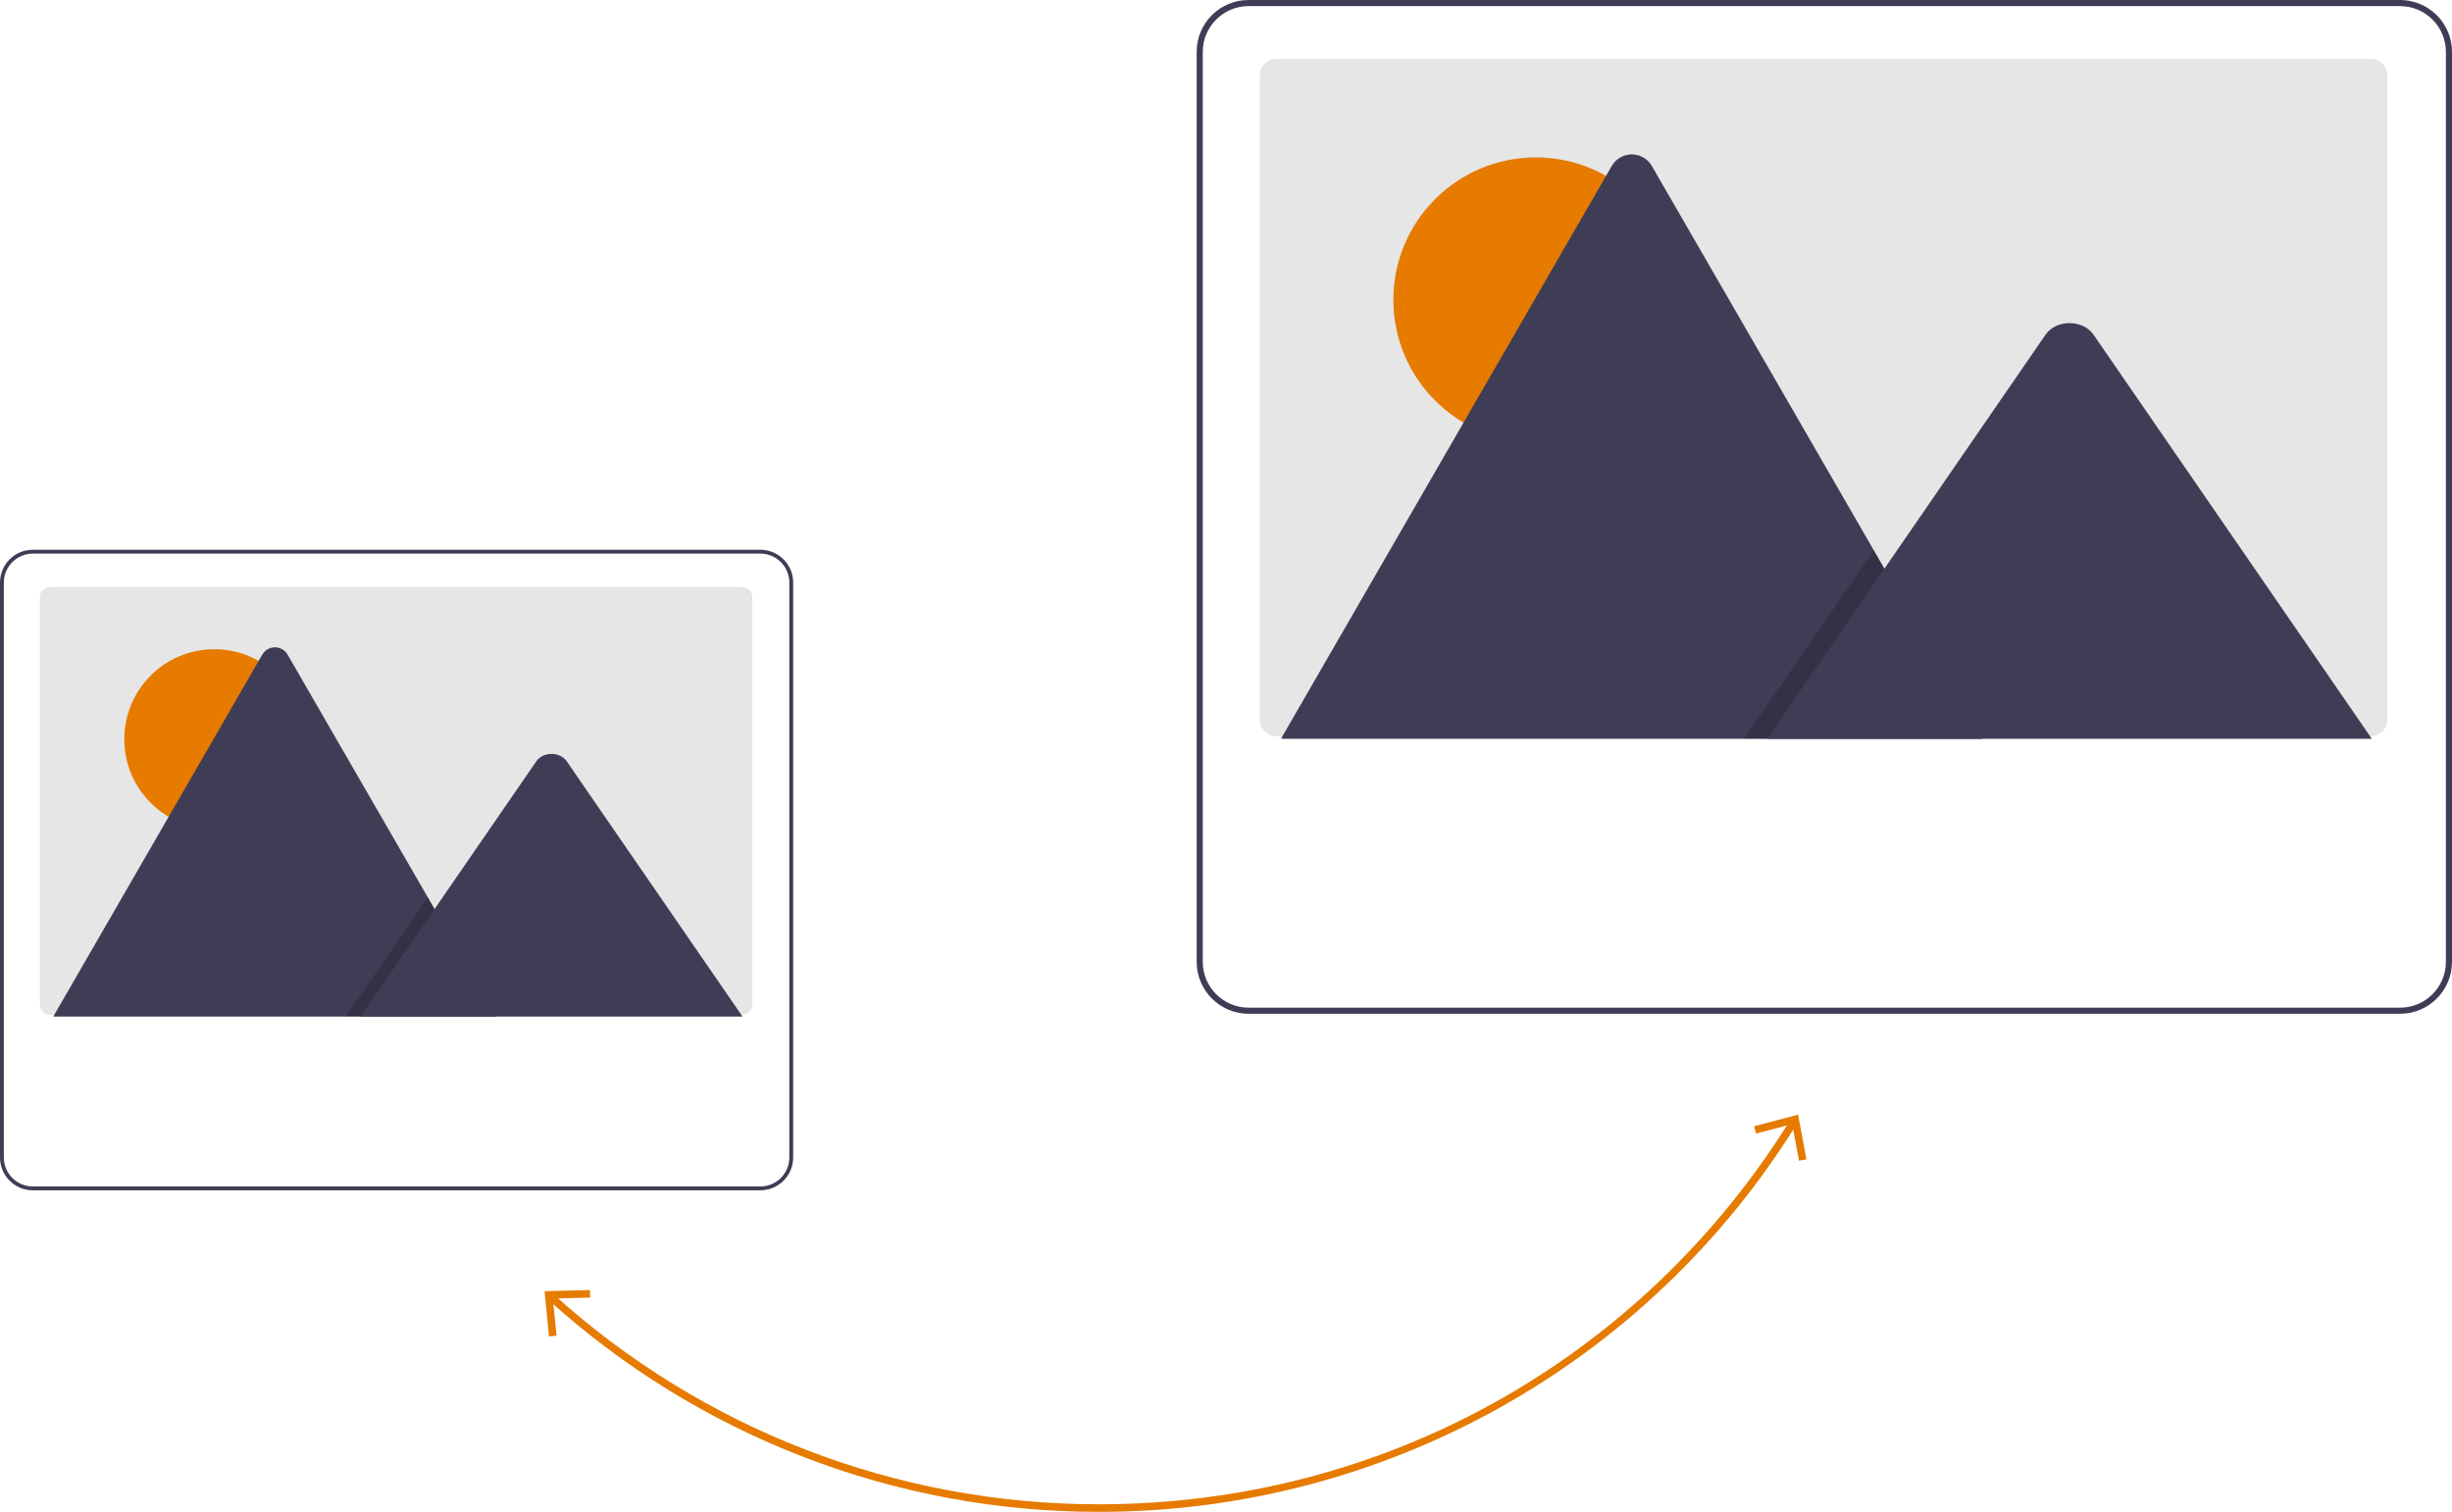
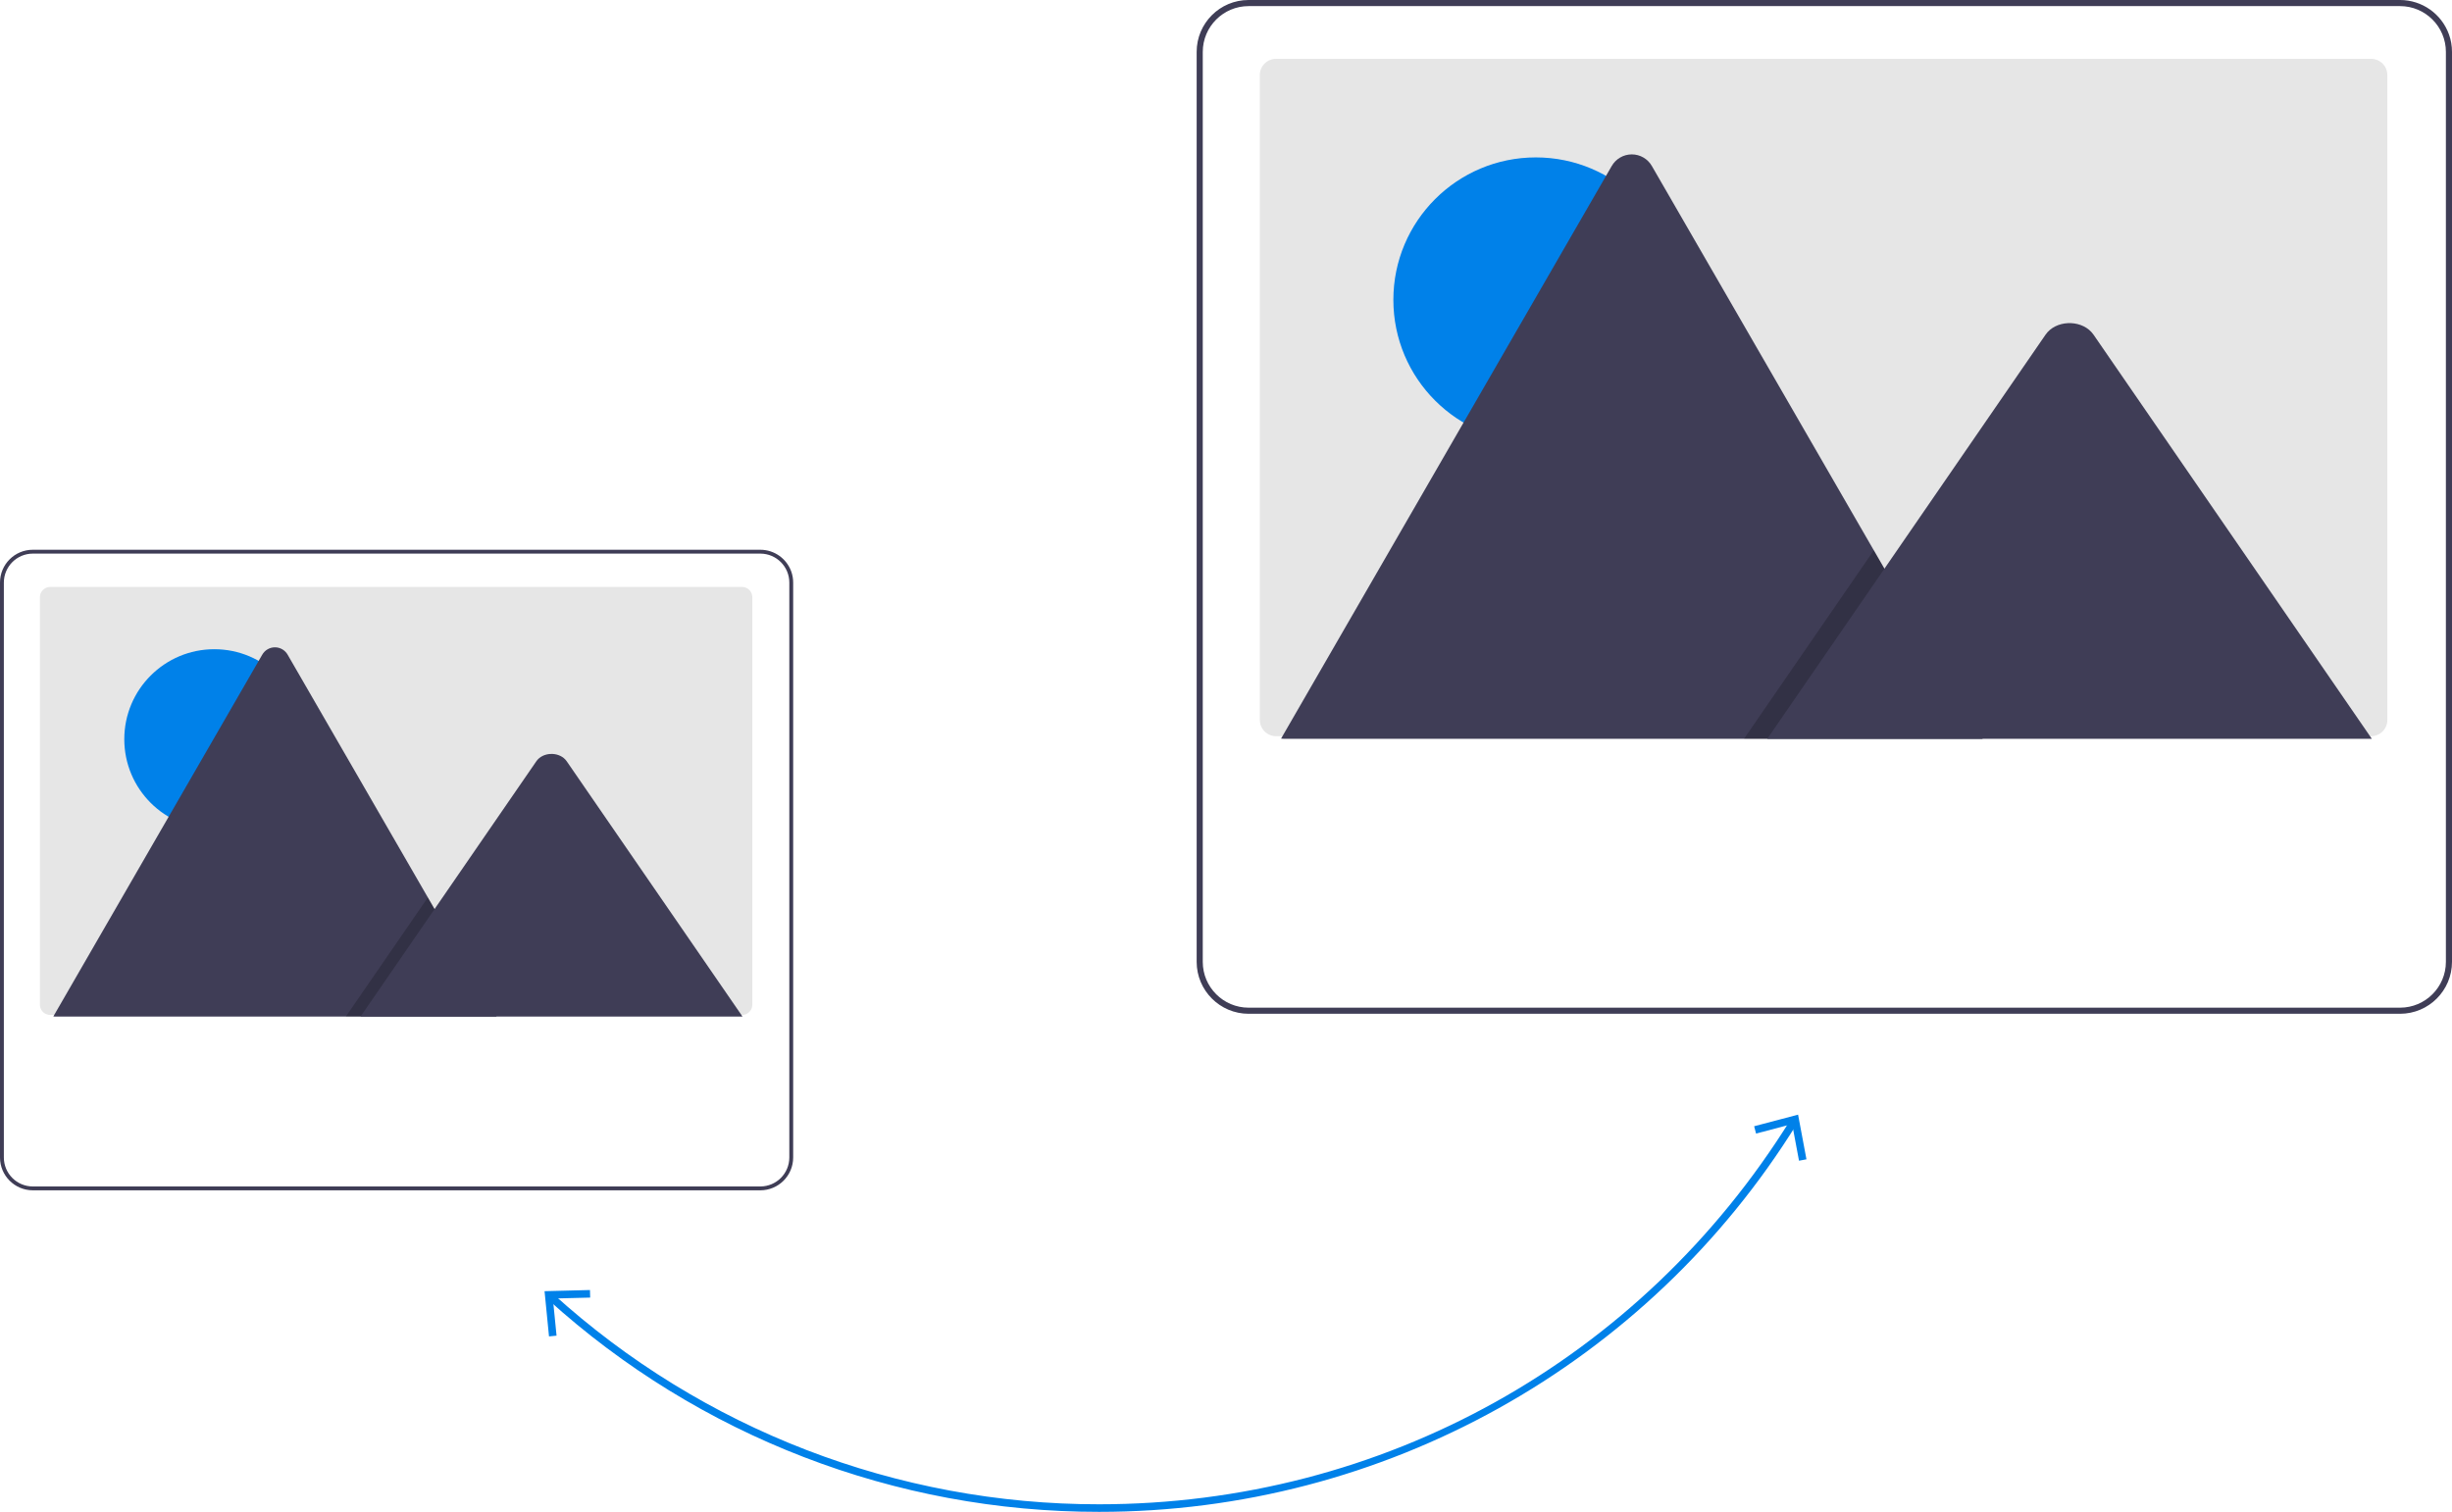
<svg xmlns="http://www.w3.org/2000/svg" data-name="Layer 1" width="972.048" height="599.5" viewBox="0 0 972.048 599.5">
-   <path d="M549.696,749.75a324.768,324.768,0,0,1-218.454-84.192,1.5,1.5,0,0,1,2.014-2.224A321.772,321.772,0,0,0,549.696,746.75c112.298,0,214.773-57.017,274.12-152.52a1.5,1.5,0,1,1,2.548,1.583,325.289,325.289,0,0,1-276.668,153.937Z" transform="translate(-113.9759 -150.25)" fill="#e67b00" />
-   <polygon points="695.395 446.595 696.159 449.499 710.46 445.722 713.183 460.263 716.134 459.707 712.814 441.998 695.395 446.595" fill="#e67b00" />
-   <polygon points="233.884 511.537 233.964 514.539 219.176 514.914 220.632 529.636 217.643 529.929 215.875 511.998 233.884 511.537" fill="#e67b00" />
+   <path d="M549.696,749.75a324.768,324.768,0,0,1-218.454-84.192,1.5,1.5,0,0,1,2.014-2.224A321.772,321.772,0,0,0,549.696,746.75c112.298,0,214.773-57.017,274.12-152.52a1.5,1.5,0,1,1,2.548,1.583,325.289,325.289,0,0,1-276.668,153.937Z" transform="translate(-113.9759 -150.25)" fill="#0081E9" />
+   <polygon points="695.395 446.595 696.159 449.499 710.46 445.722 713.183 460.263 716.134 459.707 712.814 441.998 695.395 446.595" fill="#0081E9" />
+   <polygon points="233.884 511.537 233.964 514.539 219.176 514.914 220.632 529.636 217.643 529.929 215.875 511.998 233.884 511.537" fill="#0081E9" />
  <path d="M412.219,387.061V548.638a4.067,4.067,0,0,1-4.065,4.068h-274.289a3.429,3.429,0,0,1-.583-.045,4.064,4.064,0,0,1-3.485-4.023V387.061a4.067,4.067,0,0,1,4.065-4.068H408.151a4.067,4.067,0,0,1,4.068,4.065Z" transform="translate(-113.9759 -150.25)" fill="#e6e6e6" />
-   <circle cx="84.961" cy="293.125" r="35.688" fill="#e67b00" />
+   <circle cx="84.961" cy="293.125" r="35.688" fill="#0081E9" />
  <path d="M310.851,553.354H135.775a3.569,3.569,0,0,1-.654-.052l82.803-143.426a5.798,5.798,0,0,1,10.092,0L283.587,506.126l2.662,4.606Z" transform="translate(-113.9759 -150.25)" fill="#3f3d56" />
  <polygon points="196.875 403.103 137.1 403.103 166.443 360.481 168.556 357.411 169.611 355.875 172.274 360.481 196.875 403.103" opacity="0.2" style="isolation:isolate" />
  <path d="M408.332,553.354H256.906l29.343-42.622,2.112-3.07,38.237-55.545c2.507-3.64,8.537-3.867,11.485-.687a6.912,6.912,0,0,1,.551.687Z" transform="translate(-113.9759 -150.25)" fill="#3f3d56" />
  <path d="M427.651,376.857a13.036,13.036,0,0,0-12.241-8.607H126.982a13.001,13.001,0,0,0-13.006,13.006V609.244a13.024,13.024,0,0,0,13.006,13.006H415.41a13.024,13.024,0,0,0,13.006-13.006V381.256A12.907,12.907,0,0,0,427.651,376.857ZM426.886,609.244a11.49,11.49,0,0,1-11.476,11.476H126.982A11.49,11.49,0,0,1,115.506,609.244V381.256a11.49,11.49,0,0,1,11.476-11.476H415.41a11.49,11.49,0,0,1,11.476,11.476Z" transform="translate(-113.9759 -150.25)" fill="#3f3d56" />
  <path d="M1060.39,180.022V435.746a6.436,6.436,0,0,1-6.434,6.438h-434.111a5.425,5.425,0,0,1-.923-.072,6.432,6.432,0,0,1-5.516-6.366V180.022a6.436,6.436,0,0,1,6.434-6.438h434.111a6.436,6.436,0,0,1,6.438,6.434Z" transform="translate(-113.9759 -150.25)" fill="#e6e6e6" />
-   <circle cx="608.857" cy="118.899" r="56.483" fill="#e67b00" />
+   <circle cx="608.857" cy="118.899" r="56.483" fill="#0081E9" />
  <path d="M899.957,443.209H622.869a5.65,5.65,0,0,1-1.035-.082L752.883,216.129a9.176,9.176,0,0,1,15.973,0l87.951,152.333,4.214,7.289Z" transform="translate(-113.9759 -150.25)" fill="#3f3d56" />
  <polygon points="785.981 292.959 691.377 292.959 737.818 225.502 741.161 220.643 742.832 218.212 747.045 225.502 785.981 292.959" opacity="0.2" style="isolation:isolate" />
  <path d="M1054.238,443.209H814.579l46.441-67.458,3.342-4.859,60.517-87.91c3.967-5.762,13.512-6.12,18.177-1.087a10.936,10.936,0,0,1,.871,1.087Z" transform="translate(-113.9759 -150.25)" fill="#3f3d56" />
  <path d="M1084.813,163.872a20.631,20.631,0,0,0-19.373-13.622H608.952a20.576,20.576,0,0,0-20.584,20.584V531.666A20.614,20.614,0,0,0,608.952,552.25h456.488a20.614,20.614,0,0,0,20.584-20.584V170.834A20.428,20.428,0,0,0,1084.813,163.872Zm-1.211,367.794a18.185,18.185,0,0,1-18.163,18.163H608.952a18.185,18.185,0,0,1-18.163-18.163V170.834a18.185,18.185,0,0,1,18.163-18.163h456.488a18.185,18.185,0,0,1,18.163,18.163Z" transform="translate(-113.9759 -150.25)" fill="#3f3d56" />
</svg>
